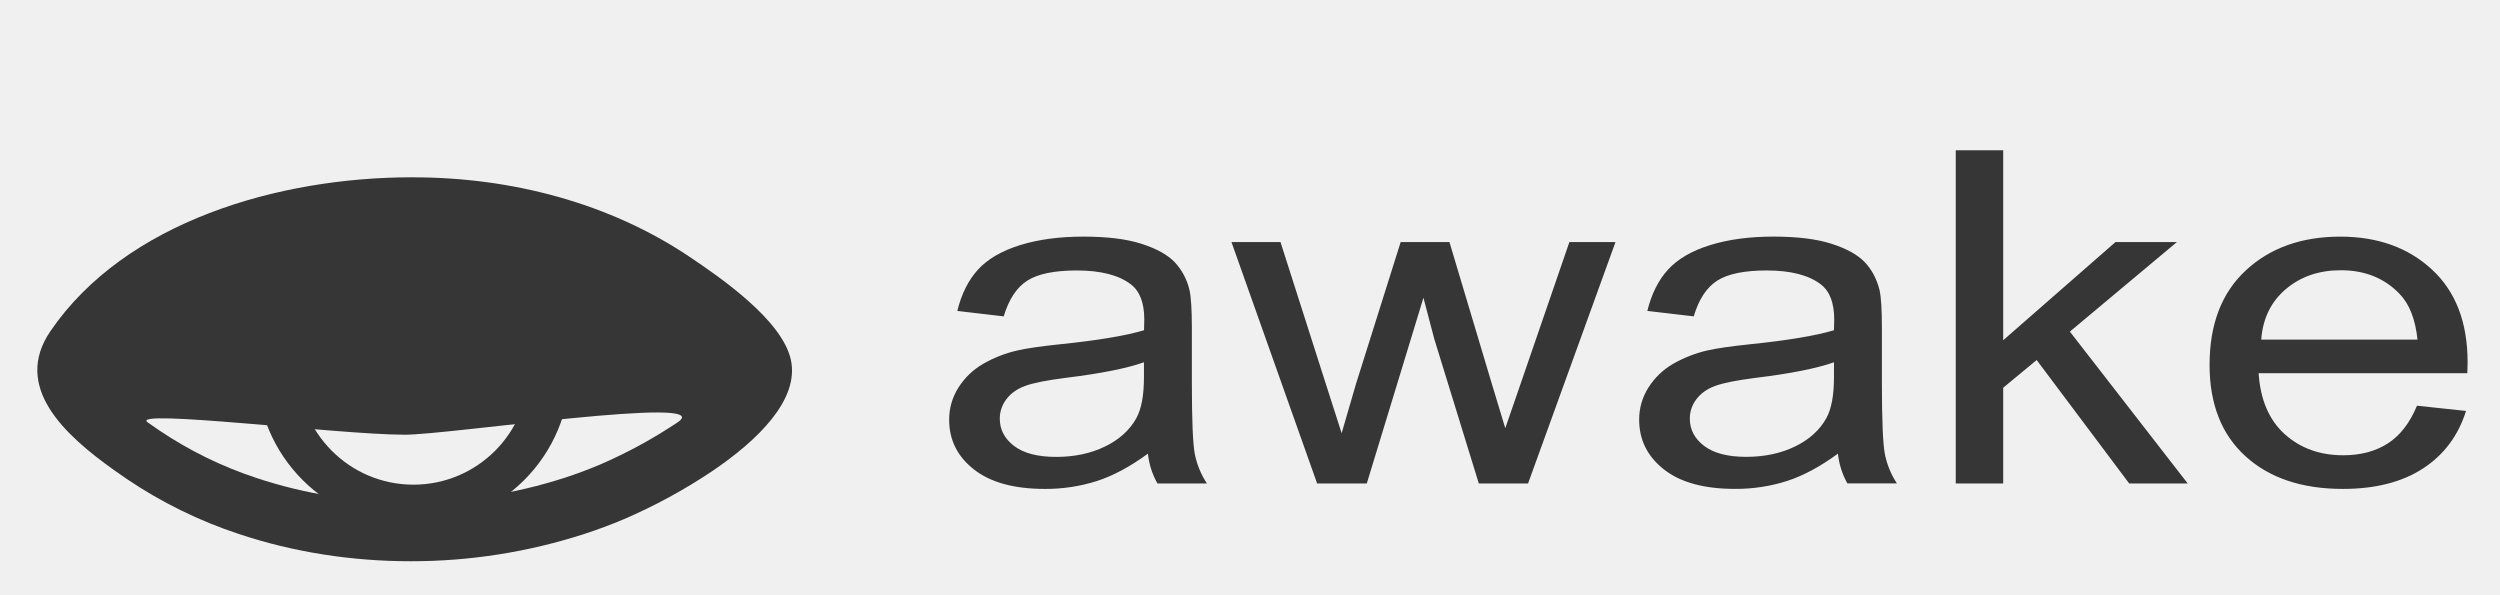
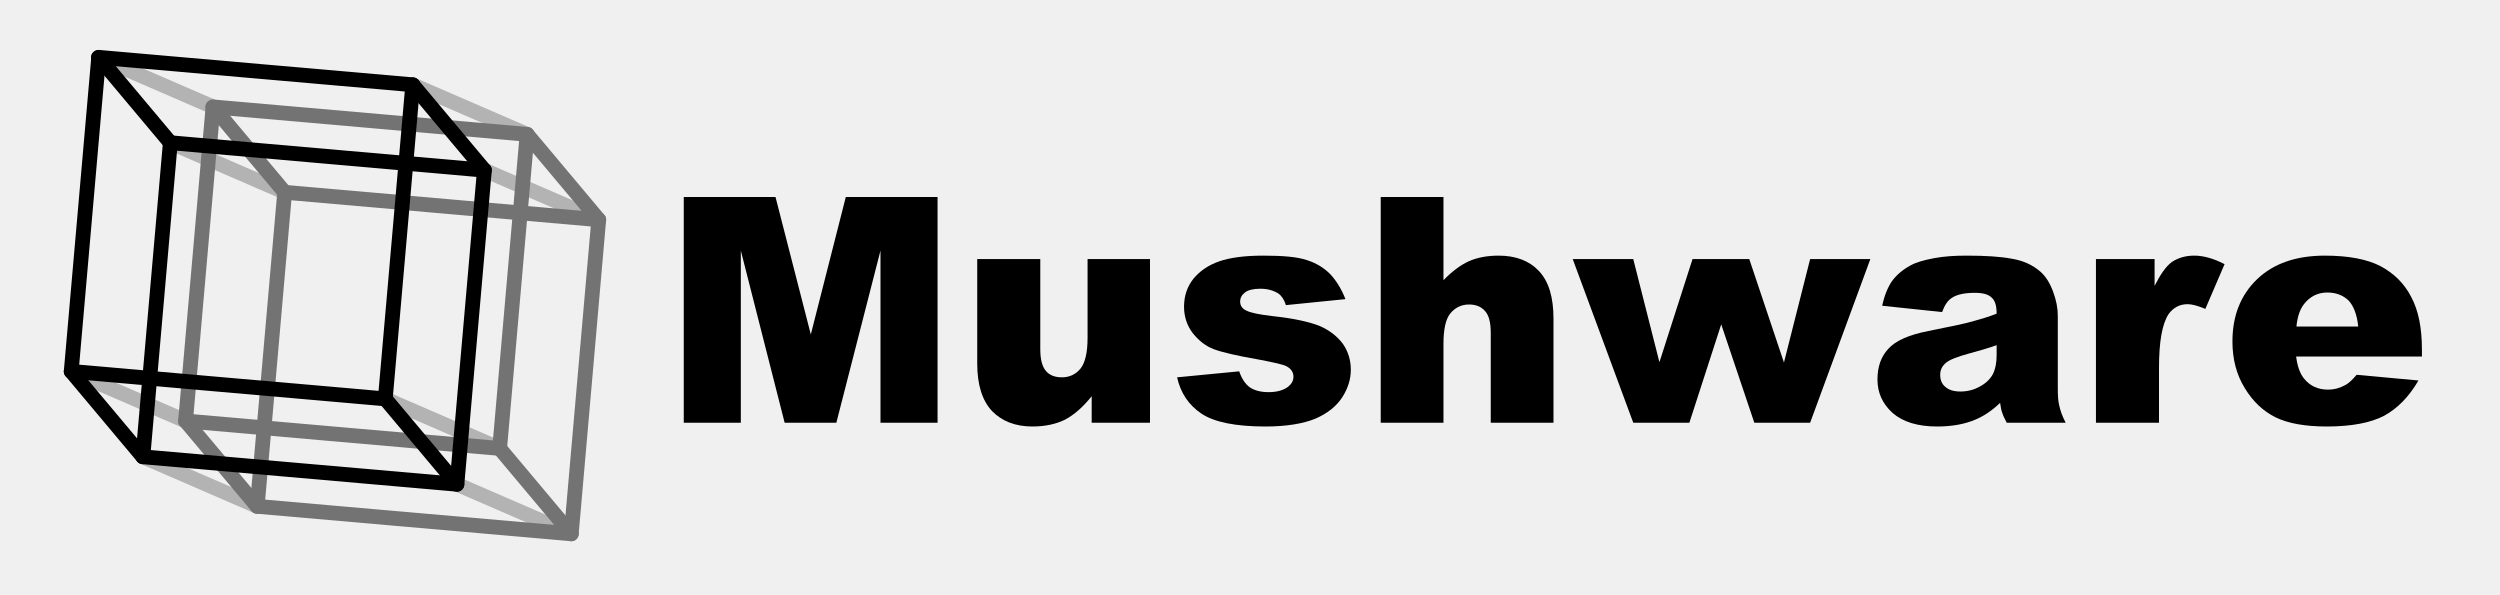
- <svg xmlns="http://www.w3.org/2000/svg" viewBox="0 0 2030 483">
-   <circle cx="328.32" cy="269.5" r="25.29" fill="#fff" />
-   <path d="M328.63 353c36.15 0 255.14-32.72 221.65-10.1a396.64 396.64 0 0 1-63.11 34.36c-9.31 3.93-18.92 7.52-28.61 10.68a411 411 0 0 1-126.22 19.78c-43.44 0-85.26-6.62-124.29-19.69a321 321 0 0 1-78.77-38.58 586.35 586.35 0 0 1-9.36-6.49c-15.84-11.23 155.9 10 207.65 10m8.06-209h-1.06c-108.74 0-233 36.16-293.6 124.9C10 314.2 52.29 353.14 93.16 382.12c3.39 2.4 6.77 4.74 10.1 7a368.89 368.89 0 0 0 90.55 44.43c44.41 14.87 92 22.18 139.53 22.18a456.21 456.21 0 0 0 141.15-22.17q16.49-5.38 32.33-12.07a445 445 0 0 0 71.33-38.82c37.52-25.34 71.17-58.4 64-90.66C635 260 586 226 559.48 208.24 494.84 164.93 415.47 144 335.63 144z" fill="#363636" />
-   <circle cx="349.99" cy="300" r="47.47" fill="#363636" />
-   <circle cx="335.71" cy="299.87" r="110.44" fill="none" stroke="#363636" stroke-miterlimit="10" stroke-width="33.535" />
-   <path d="M932.1 368.37q-21.4 15.69-41.19 22.15a136.37 136.37 0 0 1-42.49 6.48q-37.42 0-57.57-15.8t-20.12-40.33a47.9 47.9 0 0 1 7.6-26.29 57.89 57.89 0 0 1 19.91-19.1A101.15 101.15 0 0 1 826 284.59q11.34-2.58 34.24-5 46.66-4.78 68.7-11.44c.14-4.55.22-7.44.22-8.67q0-20.3-10.92-28.61-14.76-11.25-43.87-11.25-27.18 0-40.13 8.21T815 256.9l-37.67-4.42q5.13-20.86 16.91-33.68t34-19.75q22.25-6.92 51.57-6.92 29.11 0 47.3 5.9t26.75 14.86a49.29 49.29 0 0 1 12 22.61q1.92 8.49 1.93 30.63v44.29q0 46.33 2.46 58.6a67.46 67.46 0 0 0 9.75 23.53h-40.19a63.21 63.21 0 0 1-7.71-24.18zm-3.21-74.19q-21 7.4-62.92 12.55-23.75 3-33.6 6.65t-15.19 10.79a25.61 25.61 0 0 0-5.35 15.83q0 13.29 11.66 22.15t34.14 8.85q22.25 0 39.59-8.4t25.47-23q6.19-11.25 6.2-33.22zM1069.5 392.55l-69.55-196h39.81l36.16 113.13 13.49 42.07q.85-3.13 11.77-40.41l36.17-114.79h39.59l34 113.68 11.34 37.46 13.06-37.83 39-113.31h37.45l-71 196h-40l-36.17-117.38-8.78-33.4-46 150.78zM1492.4 368.37q-21.4 15.69-41.2 22.15a136.3 136.3 0 0 1-42.48 6.46q-37.46 0-57.57-15.78T1331 340.87a47.82 47.82 0 0 1 7.6-26.29 57.86 57.86 0 0 1 19.9-19.1 101.35 101.35 0 0 1 27.72-10.89q11.34-2.58 34.24-5 46.66-4.78 68.7-11.44c.14-4.55.22-7.44.22-8.67q0-20.3-10.92-28.61-14.76-11.25-43.87-11.25-27.18 0-40.13 8.21t-19.15 29.06l-37.67-4.42q5.13-20.86 16.91-33.68t34-19.75q22.26-6.92 51.58-6.92 29.1 0 47.3 5.9t26.75 14.86q8.57 9 12 22.61 1.92 8.49 1.92 30.63v44.29q0 46.33 2.47 58.6a67.46 67.46 0 0 0 9.73 23.53h-40.23a63 63 0 0 1-7.67-24.17zm-3.21-74.19q-21 7.4-62.92 12.55-23.76 3-33.6 6.65t-15.19 10.79a25.61 25.61 0 0 0-5.35 15.78q0 13.29 11.66 22.15t34.13 8.86q22.26 0 39.6-8.4t25.47-23q6.19-11.25 6.2-33.22zM1588.07 392.55V122h38.52v154.28l91.17-79.72h49.87l-86.89 72.71 95.67 123.28h-47.52l-75.12-100.21-27.18 22.51v77.7zM1962.6 329.43l39.81 4.25q-9.42 30.07-34.89 46.69T1902.46 397q-49.86 0-79.08-26.49t-29.21-74.28q0-49.45 29.53-76.77t76.62-27.31q45.59 0 74.48 26.76t28.89 75.29c0 2-.07 4.93-.21 8.86H1834q2.13 32.29 21.18 49.46t47.52 17.16q21.18 0 36.16-9.59t23.74-30.66zm-126.48-53.7H1963q-2.57-24.74-14.55-37.1-18.42-19.19-47.73-19.19-26.54 0-44.62 15.32t-19.98 40.97z" fill="#363636" />
+ <svg xmlns="http://www.w3.org/2000/svg" width="100%" height="100%" viewBox="0 0 2030 483" version="1.1" xml:space="preserve" style="fill-rule:evenodd;clip-rule:evenodd;stroke-linecap:round;stroke-linejoin:round;stroke-miterlimit:1.5;">
+   <g transform="matrix(1.16812,0,0,0.801475,-319.368,51.3191)">
+     <g transform="matrix(219.156,0,0,319.411,733.146,364.242)">
+       <path d="M0.071,-0.716L0.362,-0.716L0.474,-0.28L0.585,-0.716L0.876,-0.716L0.876,0L0.695,0L0.695,-0.546L0.555,0L0.391,0L0.252,-0.546L0.252,0L0.071,0L0.071,-0.716Z" style="fill-rule:nonzero;" />
+     </g>
+     <g transform="matrix(219.156,0,0,319.411,939.996,364.242)">
+       <path d="M0.606,0L0.421,0L0.421,-0.084C0.393,-0.049 0.365,-0.025 0.337,-0.01C0.309,0.004 0.274,0.012 0.233,0.012C0.179,0.012 0.136,-0.005 0.105,-0.037C0.074,-0.07 0.058,-0.12 0.058,-0.188L0.058,-0.519L0.258,-0.519L0.258,-0.233C0.258,-0.201 0.264,-0.178 0.276,-0.164C0.288,-0.15 0.305,-0.144 0.327,-0.144C0.35,-0.144 0.37,-0.153 0.385,-0.171C0.4,-0.189 0.408,-0.222 0.408,-0.269L0.408,-0.519L0.606,-0.519L0.606,0Z" style="fill-rule:nonzero;" />
+     </g>
+     <g transform="matrix(219.156,0,0,319.411,1086.17,364.242)">
+       <path d="M0.025,-0.144L0.222,-0.163C0.23,-0.139 0.242,-0.122 0.256,-0.112C0.271,-0.102 0.291,-0.097 0.315,-0.097C0.342,-0.097 0.362,-0.103 0.377,-0.114C0.388,-0.123 0.394,-0.133 0.394,-0.146C0.394,-0.16 0.387,-0.171 0.372,-0.179C0.361,-0.185 0.332,-0.191 0.286,-0.2C0.217,-0.212 0.169,-0.223 0.142,-0.233C0.115,-0.243 0.093,-0.261 0.074,-0.285C0.056,-0.309 0.047,-0.337 0.047,-0.368C0.047,-0.402 0.057,-0.432 0.077,-0.457C0.097,-0.481 0.124,-0.5 0.159,-0.512C0.194,-0.524 0.24,-0.53 0.299,-0.53C0.361,-0.53 0.406,-0.526 0.436,-0.516C0.465,-0.507 0.49,-0.492 0.51,-0.472C0.529,-0.452 0.546,-0.425 0.559,-0.392L0.37,-0.373C0.365,-0.39 0.357,-0.402 0.346,-0.41C0.33,-0.42 0.311,-0.425 0.289,-0.425C0.267,-0.425 0.25,-0.421 0.24,-0.413C0.23,-0.405 0.225,-0.396 0.225,-0.384C0.225,-0.372 0.231,-0.362 0.244,-0.356C0.257,-0.349 0.285,-0.343 0.329,-0.338C0.395,-0.331 0.444,-0.32 0.477,-0.307C0.509,-0.293 0.533,-0.274 0.551,-0.25C0.568,-0.225 0.576,-0.198 0.576,-0.168C0.576,-0.138 0.567,-0.109 0.549,-0.081C0.531,-0.053 0.503,-0.03 0.464,-0.013C0.425,0.003 0.372,0.012 0.305,0.012C0.21,0.012 0.142,-0.002 0.102,-0.029C0.062,-0.056 0.036,-0.094 0.025,-0.144Z" style="fill-rule:nonzero;" />
+     </g>
+     <g transform="matrix(219.156,0,0,319.411,1220.04,364.242)">
+       <path d="M0.06,-0.716L0.259,-0.716L0.259,-0.452C0.286,-0.48 0.313,-0.5 0.339,-0.512C0.366,-0.524 0.398,-0.53 0.434,-0.53C0.488,-0.53 0.531,-0.514 0.562,-0.481C0.593,-0.448 0.608,-0.398 0.608,-0.33L0.608,0L0.409,0L0.409,-0.285C0.409,-0.318 0.403,-0.341 0.391,-0.354C0.379,-0.368 0.362,-0.375 0.34,-0.375C0.316,-0.375 0.296,-0.365 0.281,-0.347C0.266,-0.329 0.259,-0.296 0.259,-0.249L0.259,0L0.06,0L0.06,-0.716Z" style="fill-rule:nonzero;" />
+     </g>
+     <g transform="matrix(219.156,0,0,319.411,1366.22,364.242)">
+       <path d="M0.002,-0.519L0.194,-0.519L0.277,-0.192L0.382,-0.519L0.562,-0.519L0.672,-0.191L0.755,-0.519L0.946,-0.519L0.755,0L0.578,0L0.473,-0.312L0.372,0L0.194,0L0.002,-0.519Z" style="fill-rule:nonzero;" />
+     </g>
+     <g transform="matrix(219.156,0,0,319.411,1570.6,364.242)">
+       <path d="M0.241,-0.351L0.051,-0.371C0.058,-0.404 0.069,-0.43 0.082,-0.449C0.096,-0.468 0.115,-0.485 0.141,-0.499C0.159,-0.509 0.184,-0.516 0.216,-0.522C0.248,-0.528 0.282,-0.53 0.319,-0.53C0.379,-0.53 0.427,-0.527 0.463,-0.52C0.499,-0.514 0.529,-0.5 0.553,-0.479C0.57,-0.464 0.583,-0.443 0.593,-0.416C0.603,-0.389 0.608,-0.364 0.608,-0.339L0.608,-0.11C0.608,-0.086 0.609,-0.067 0.613,-0.053C0.616,-0.039 0.622,-0.021 0.633,0L0.446,0C0.439,-0.013 0.434,-0.024 0.432,-0.031C0.429,-0.038 0.427,-0.049 0.425,-0.063C0.399,-0.038 0.373,-0.021 0.347,-0.01C0.312,0.005 0.271,0.012 0.225,0.012C0.163,0.012 0.116,-0.003 0.084,-0.031C0.052,-0.06 0.036,-0.095 0.036,-0.137C0.036,-0.177 0.047,-0.209 0.07,-0.234C0.093,-0.26 0.136,-0.279 0.198,-0.291C0.273,-0.306 0.321,-0.316 0.343,-0.323C0.365,-0.329 0.389,-0.336 0.414,-0.346C0.414,-0.371 0.409,-0.388 0.398,-0.397C0.388,-0.407 0.371,-0.412 0.345,-0.412C0.313,-0.412 0.288,-0.407 0.272,-0.396C0.259,-0.388 0.249,-0.373 0.241,-0.351ZM0.414,-0.246C0.386,-0.236 0.358,-0.228 0.328,-0.22C0.288,-0.209 0.262,-0.199 0.251,-0.188C0.24,-0.178 0.235,-0.166 0.235,-0.152C0.235,-0.136 0.24,-0.123 0.251,-0.114C0.262,-0.104 0.278,-0.099 0.299,-0.099C0.321,-0.099 0.342,-0.104 0.361,-0.115C0.38,-0.125 0.394,-0.139 0.402,-0.154C0.41,-0.17 0.414,-0.19 0.414,-0.214L0.414,-0.246Z" style="fill-rule:nonzero;" />
+     </g>
+     <g transform="matrix(219.156,0,0,319.411,1716.78,364.242)">
+       <path d="M0.062,-0.519L0.248,-0.519L0.248,-0.434C0.266,-0.47 0.284,-0.496 0.303,-0.51C0.323,-0.523 0.346,-0.53 0.374,-0.53C0.403,-0.53 0.435,-0.521 0.47,-0.503L0.409,-0.361C0.385,-0.371 0.367,-0.376 0.353,-0.376C0.327,-0.376 0.307,-0.365 0.292,-0.344C0.272,-0.313 0.262,-0.257 0.262,-0.174L0.262,0L0.062,0L0.062,-0.519Z" style="fill-rule:nonzero;" />
+     </g>
+     <g transform="matrix(219.156,0,0,319.411,1817.58,364.242)">
+       <path d="M0.636,-0.21L0.237,-0.21C0.241,-0.178 0.25,-0.154 0.263,-0.139C0.282,-0.116 0.307,-0.105 0.338,-0.105C0.358,-0.105 0.376,-0.11 0.394,-0.12C0.405,-0.126 0.416,-0.137 0.429,-0.152L0.625,-0.134C0.595,-0.082 0.558,-0.045 0.516,-0.022C0.474,0 0.413,0.012 0.334,0.012C0.265,0.012 0.211,0.002 0.172,-0.017C0.132,-0.037 0.1,-0.067 0.074,-0.11C0.048,-0.152 0.035,-0.201 0.035,-0.258C0.035,-0.339 0.061,-0.405 0.113,-0.455C0.165,-0.505 0.237,-0.53 0.328,-0.53C0.402,-0.53 0.461,-0.519 0.504,-0.497C0.547,-0.474 0.58,-0.442 0.602,-0.399C0.625,-0.356 0.636,-0.301 0.636,-0.232L0.636,-0.21ZM0.434,-0.305C0.43,-0.344 0.419,-0.371 0.403,-0.388C0.386,-0.404 0.364,-0.413 0.336,-0.413C0.305,-0.413 0.28,-0.4 0.261,-0.375C0.249,-0.359 0.241,-0.336 0.238,-0.305L0.434,-0.305Z" style="fill-rule:nonzero;" />
+     </g>
+   </g>
+   <g transform="matrix(0.996195,0.0871557,-0.0871557,0.996195,21.9524,-22.7931)">
+     <path d="M64,64L160,96" style="fill:none;stroke:rgb(179,179,179);stroke-width:12px;" />
+     <path d="M128,128L224,160" style="fill:none;stroke:rgb(179,179,179);stroke-width:12px;" />
+     <path d="M64,320L160,352" style="fill:none;stroke:rgb(179,179,179);stroke-width:12px;" />
+     <path d="M128,384L224,416" style="fill:none;stroke:rgb(179,179,179);stroke-width:12px;" />
+     <path d="M384,384L480,416" style="fill:none;stroke:rgb(179,179,179);stroke-width:12px;" />
+     <path d="M320,320L416,352" style="fill:none;stroke:rgb(179,179,179);stroke-width:12px;" />
+     <path d="M320,64L416,96" style="fill:none;stroke:rgb(179,179,179);stroke-width:12px;" />
+     <path d="M384,128C384,128 480.345,160.019 480,160" style="fill:none;stroke:rgb(179,179,179);stroke-width:12px;" />
+     <g transform="matrix(1,0,0,1,96,32)">
+       <g transform="matrix(1,0,0,1,0,-32)">
+         <rect x="64" y="96" width="256" height="256" style="fill:rgb(235,235,235);fill-opacity:0;stroke:rgb(115,115,115);stroke-width:12px;" />
+       </g>
+       <g transform="matrix(1,0,0,1,64,32)">
+         <rect x="64" y="96" width="256" height="256" style="fill:rgb(235,235,235);fill-opacity:0;stroke:rgb(115,115,115);stroke-width:12px;" />
+       </g>
+       <g transform="matrix(1.06667,0,0,1,-8.53333,0)">
+         <path d="M68,64L128,128" style="fill:none;stroke:rgb(115,115,115);stroke-width:11.61px;" />
+       </g>
+       <path d="M128,384L64,320" style="fill:none;stroke:rgb(115,115,115);stroke-width:12px;" />
+       <path d="M320,64L384,128" style="fill:none;stroke:rgb(115,115,115);stroke-width:12px;" />
+       <path d="M320,320L384,384" style="fill:none;stroke:rgb(115,115,115);stroke-width:12px;" />
+     </g>
+     <g>
+       <g transform="matrix(1,0,0,1,0,-32)">
+         <rect x="64" y="96" width="256" height="256" style="fill:rgb(235,235,235);fill-opacity:0;stroke:black;stroke-width:12px;" />
+       </g>
+       <g transform="matrix(1,0,0,1,64,32)">
+         <rect x="64" y="96" width="256" height="256" style="fill:rgb(235,235,235);fill-opacity:0;stroke:black;stroke-width:12px;" />
+       </g>
+       <g transform="matrix(1.06667,0,0,1,-8.53333,0)">
+         <path d="M68,64L128,128" style="fill:none;stroke:black;stroke-width:11.61px;" />
+       </g>
+       <path d="M128,384L64,320" style="fill:none;stroke:black;stroke-width:12px;" />
+       <path d="M320,64L384,128" style="fill:none;stroke:black;stroke-width:12px;" />
+       <path d="M320,320L384,384" style="fill:none;stroke:black;stroke-width:12px;" />
+     </g>
+   </g>
</svg>
